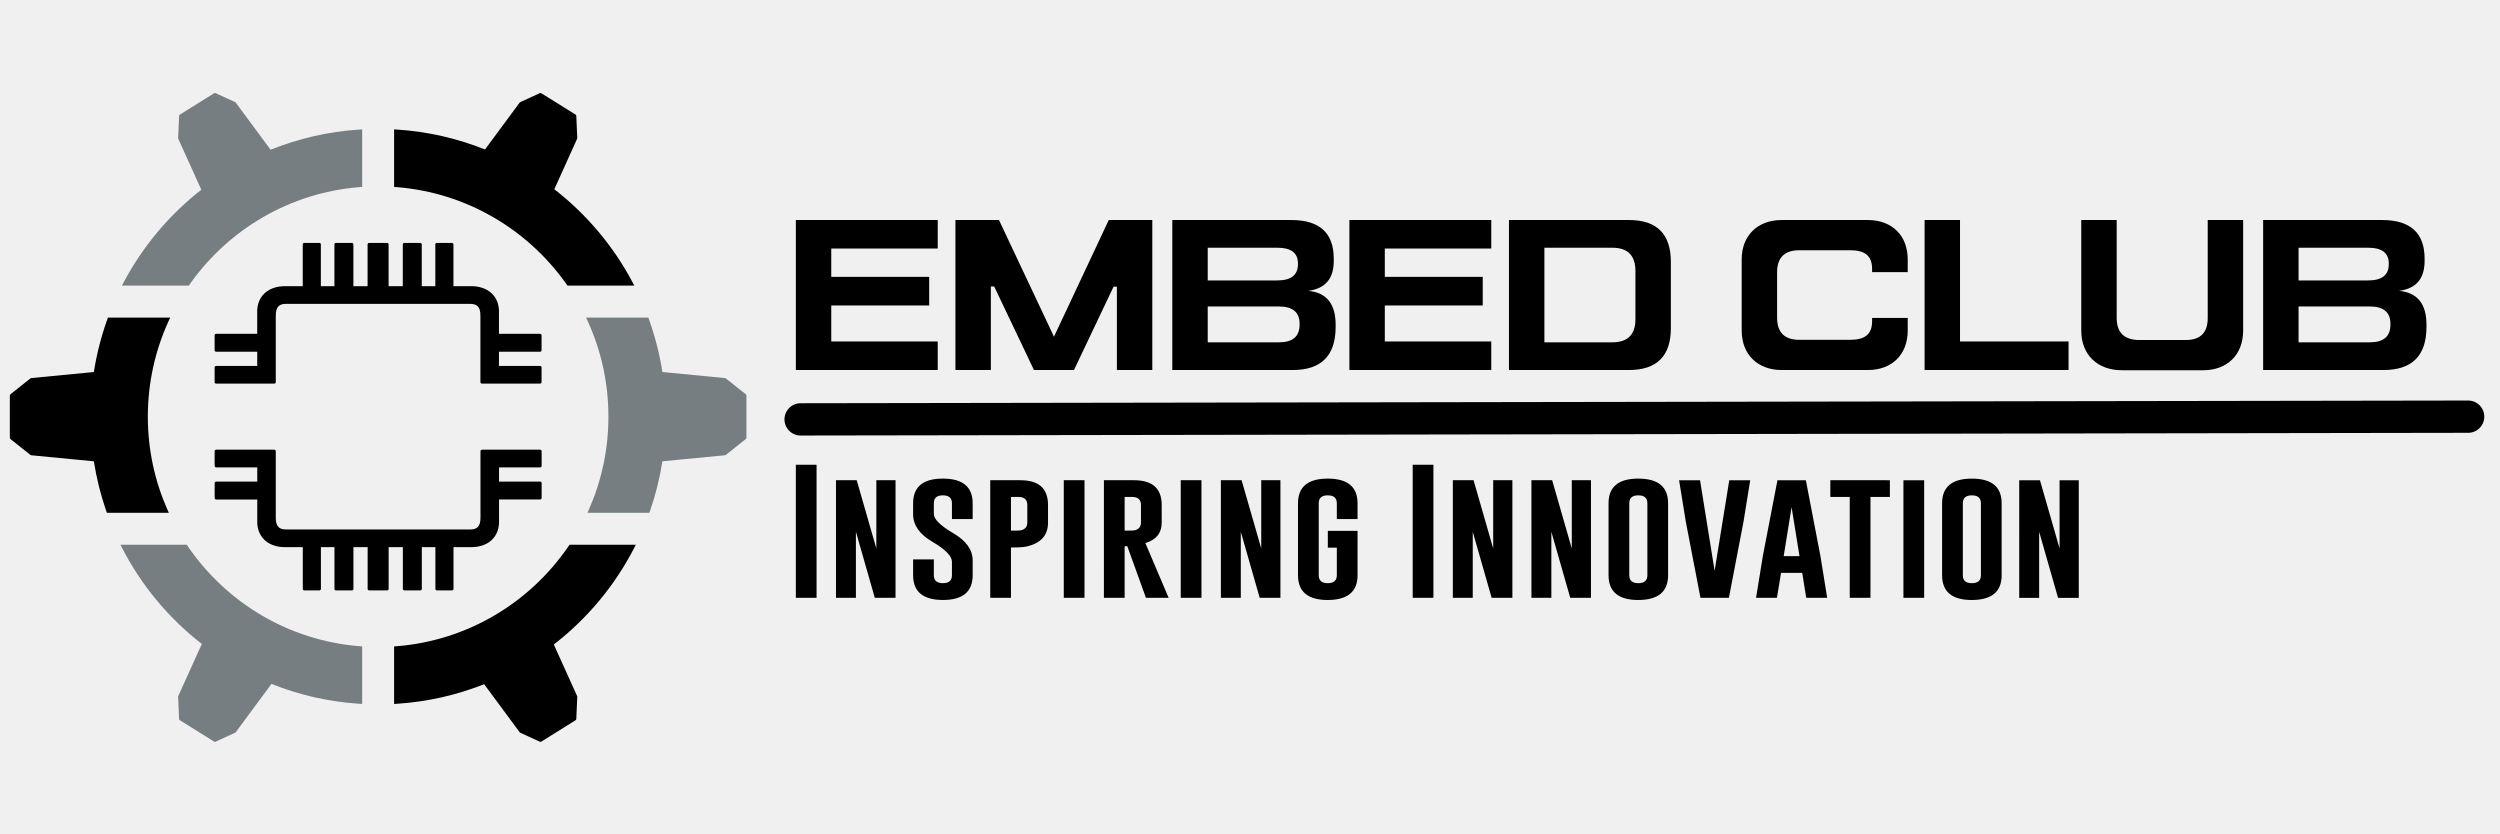
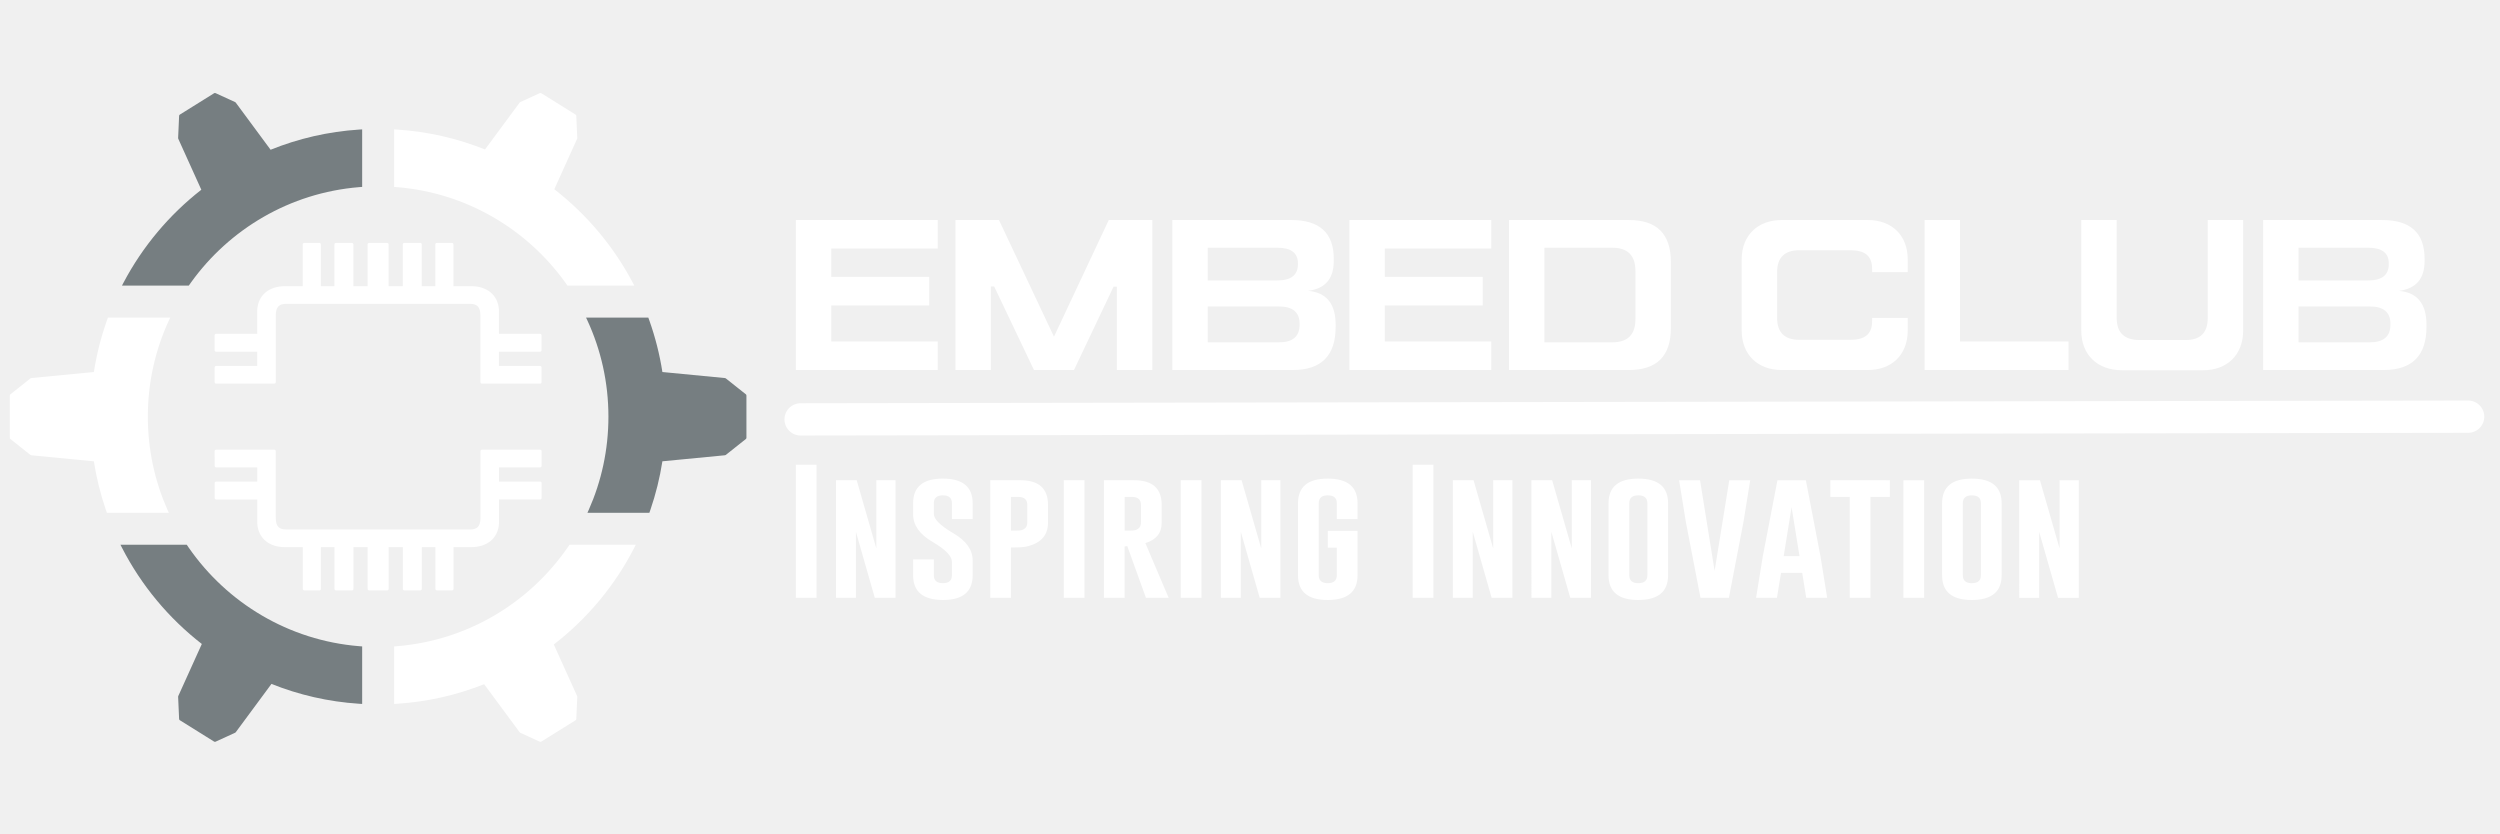
<svg xmlns="http://www.w3.org/2000/svg" width="100%" height="100%" viewBox="0 0 300 100" version="1.1" xml:space="preserve" style="fill-rule:evenodd;clip-rule:evenodd;stroke-linecap:round;stroke-linejoin:round;stroke-miterlimit:1.5;" id="svg16">
  <defs id="defs16">
+         
+         
+     
+         
+     
+         
+     
        
    
            
            
            
            
            
            
            
            
        
                
            
                
            
                
            
                
            
                
            
-         
-         
-     
+                 
+             
                
            
                
            
        
-     
-                 
-             
-         
-     
            
            
        </defs>
-   <path d="m 1.18,52.54 v -5.081 c 0,-0.055 0.025,-0.108 0.069,-0.142 l 2.407,-1.911 c 0.027,-0.022 0.061,-0.035 0.095,-0.038 L 11.263,44.643 c 0.332,-2.127 0.859,-4.191 1.561,-6.171 0.043,-0.121 0.087,-0.242 0.131,-0.363 h 7.471 c -0.058,0.121 -0.114,0.242 -0.17,0.363 -1.615,3.51 -2.516,7.415 -2.516,11.528 0,3.975 0.841,7.755 2.355,11.172 0.054,0.121 0.109,0.242 0.164,0.363 h -7.432 c -0.043,-0.121 -0.085,-0.242 -0.127,-0.363 -0.64,-1.871 -1.124,-3.815 -1.437,-5.815 L 3.751,54.632 c -0.035,-0.003 -0.068,-0.017 -0.095,-0.038 L 1.249,52.682 c -0.043,-0.034 -0.069,-0.087 -0.069,-0.142 z" id="path1" style="stroke-width:0.181" />
+   <path d="m 1.18,52.54 v -5.081 c 0,-0.055 0.025,-0.108 0.069,-0.142 l 2.407,-1.911 c 0.027,-0.022 0.061,-0.035 0.095,-0.038 L 11.263,44.643 c 0.332,-2.127 0.859,-4.191 1.561,-6.171 0.043,-0.121 0.087,-0.242 0.131,-0.363 h 7.471 c -0.058,0.121 -0.114,0.242 -0.17,0.363 -1.615,3.51 -2.516,7.415 -2.516,11.528 0,3.975 0.841,7.755 2.355,11.172 0.054,0.121 0.109,0.242 0.164,0.363 h -7.432 c -0.043,-0.121 -0.085,-0.242 -0.127,-0.363 -0.64,-1.871 -1.124,-3.815 -1.437,-5.815 L 3.751,54.632 c -0.035,-0.003 -0.068,-0.017 -0.095,-0.038 L 1.249,52.682 c -0.043,-0.034 -0.069,-0.087 -0.069,-0.142 z" style="fill:#ffffff;stroke-width:0.181" id="path1" />
  <path d="m 70.495,38.472 c -0.056,-0.121 -0.113,-0.242 -0.17,-0.363 h 7.471 c 0.044,0.121 0.088,0.242 0.131,0.363 0.702,1.981 1.229,4.044 1.561,6.171 l 7.512,0.725 c 0.035,0.003 0.068,0.017 0.095,0.038 l 2.407,1.911 c 0.043,0.034 0.069,0.087 0.069,0.142 v 5.081 c 0,0.055 -0.025,0.108 -0.069,0.142 l -2.407,1.911 c -0.027,0.022 -0.061,0.035 -0.095,0.038 l -7.512,0.725 c -0.312,2 -0.796,3.943 -1.437,5.815 -0.042,0.121 -0.084,0.242 -0.127,0.363 h -7.432 c 0.056,-0.121 0.11,-0.242 0.164,-0.363 1.514,-3.417 2.355,-7.197 2.355,-11.172 0,-4.114 -0.901,-8.019 -2.516,-11.528 z" style="fill:#767e81;stroke-width:0.181" id="path2" />
  <path d="m 22.653,34.276 h -8.018 c 0.062,-0.121 0.125,-0.242 0.189,-0.363 2.295,-4.345 5.489,-8.143 9.335,-11.144 L 21.391,16.649 c -0.012,-0.026 -0.017,-0.054 -0.016,-0.083 l 0.118,-2.666 c 0.003,-0.06 0.034,-0.114 0.085,-0.146 l 4.117,-2.568 c 0.052,-0.032 0.116,-0.036 0.172,-0.011 l 2.352,1.078 c 0.028,0.013 0.052,0.032 0.07,0.057 l 4.182,5.66 c 3.318,-1.339 6.891,-2.178 10.625,-2.422 0.121,-0.008 0.242,-0.015 0.363,-0.022 v 6.904 c -0.121,0.008 -0.242,0.017 -0.363,0.027 -8.311,0.68 -15.587,5.044 -20.187,11.455 -0.086,0.12 -0.172,0.241 -0.256,0.363 z" style="fill:#767e81;stroke-width:0.181" id="path3" />
-   <path d="m 25.754,54.143 c 0,-0.1 0.081,-0.181 0.181,-0.181 h 6.976 c 0.1,0 0.181,0.081 0.181,0.181 v 7.991 c -0.002,0.538 0.11,0.893 0.327,1.111 0.212,0.212 0.517,0.285 0.878,0.289 h 22.155 c 0.361,-0.003 0.666,-0.076 0.878,-0.289 0.217,-0.218 0.329,-0.573 0.327,-1.111 v -7.991 c 0,-0.1 0.081,-0.181 0.181,-0.181 h 6.976 c 0.1,0 0.181,0.081 0.181,0.181 v 1.761 c 0,0.1 -0.081,0.181 -0.181,0.181 h -4.931 v 1.704 h 4.931 c 0.1,0 0.181,0.081 0.181,0.181 v 1.787 c 0,0.1 -0.081,0.181 -0.181,0.181 h -4.931 v 2.855 l -1.81e-4,0.011 c -0.115,1.894 -1.553,2.854 -3.32,2.852 h -2.142 v 5.011 c 0,0.1 -0.081,0.181 -0.181,0.181 h -1.812 c -0.1,0 -0.181,-0.081 -0.181,-0.181 v -5.011 h -1.628 v 5.011 c 0,0.1 -0.081,0.181 -0.181,0.181 h -1.914 c -0.1,0 -0.181,-0.081 -0.181,-0.181 V 65.658 H 46.637 v 5.011 c 0,0.1 -0.081,0.181 -0.181,0.181 h -2.159 c -0.1,0 -0.181,-0.081 -0.181,-0.181 v -5.011 h -1.704 v 5.011 c 0,0.1 -0.081,0.181 -0.181,0.181 h -1.914 c -0.1,0 -0.181,-0.081 -0.181,-0.181 v -5.011 h -1.628 v 5.011 c 0,0.1 -0.081,0.181 -0.181,0.181 h -1.812 c -0.1,0 -0.181,-0.081 -0.181,-0.181 v -5.011 h -2.142 c -1.767,0.002 -3.205,-0.958 -3.32,-2.852 l -1.81e-4,-0.011 v -2.855 h -4.931 c -0.1,0 -0.181,-0.081 -0.181,-0.181 v -1.787 c 0,-0.1 0.081,-0.181 0.181,-0.181 h 4.931 v -1.704 h -4.931 c -0.1,0 -0.181,-0.081 -0.181,-0.181 z" id="path4" style="stroke-width:0.181" />
-   <path d="m 47.292,22.43 v -6.904 c 0.121,0.006 0.242,0.014 0.363,0.022 3.704,0.242 7.25,1.069 10.546,2.39 l 4.158,-5.628 c 0.018,-0.025 0.042,-0.044 0.07,-0.057 l 2.352,-1.078 c 0.055,-0.025 0.12,-0.021 0.172,0.011 l 4.117,2.568 c 0.051,0.032 0.083,0.086 0.085,0.146 l 0.118,2.666 c 0.001,0.028 -0.004,0.057 -0.016,0.083 l -2.741,6.061 c 3.879,3.011 7.101,6.83 9.411,11.203 0.064,0.121 0.127,0.242 0.189,0.363 H 68.098 c -0.084,-0.122 -0.17,-0.243 -0.256,-0.363 -4.601,-6.411 -11.876,-10.775 -20.187,-11.455 -0.121,-0.01 -0.242,-0.019 -0.363,-0.027 z" id="path5" style="stroke-width:0.181" />
-   <path d="m 47.292,84.474 v -6.904 c 0.121,-0.008 0.242,-0.017 0.363,-0.027 8.465,-0.692 15.855,-5.207 20.439,-11.812 0.083,-0.12 0.166,-0.241 0.248,-0.363 h 7.955 c -0.06,0.121 -0.122,0.242 -0.184,0.363 -2.333,4.546 -5.645,8.508 -9.657,11.607 l 2.801,6.194 c 0.012,0.026 0.017,0.054 0.016,0.083 l -0.118,2.666 c -0.003,0.06 -0.034,0.114 -0.085,0.146 l -4.117,2.568 c -0.052,0.032 -0.116,0.036 -0.172,0.011 l -2.352,-1.078 c -0.028,-0.013 -0.052,-0.032 -0.07,-0.057 l -4.261,-5.768 c -3.266,1.297 -6.777,2.11 -10.443,2.349 -0.121,0.008 -0.242,0.015 -0.363,0.022 z" id="path6" style="stroke-width:0.181" />
+   <path d="m 25.754,54.143 c 0,-0.1 0.081,-0.181 0.181,-0.181 h 6.976 c 0.1,0 0.181,0.081 0.181,0.181 v 7.991 c -0.002,0.538 0.11,0.893 0.327,1.111 0.212,0.212 0.517,0.285 0.878,0.289 h 22.155 c 0.361,-0.003 0.666,-0.076 0.878,-0.289 0.217,-0.218 0.329,-0.573 0.327,-1.111 v -7.991 c 0,-0.1 0.081,-0.181 0.181,-0.181 h 6.976 c 0.1,0 0.181,0.081 0.181,0.181 v 1.761 c 0,0.1 -0.081,0.181 -0.181,0.181 h -4.931 v 1.704 h 4.931 c 0.1,0 0.181,0.081 0.181,0.181 v 1.787 c 0,0.1 -0.081,0.181 -0.181,0.181 h -4.931 v 2.855 l -1.81e-4,0.011 c -0.115,1.894 -1.553,2.854 -3.32,2.852 h -2.142 v 5.011 c 0,0.1 -0.081,0.181 -0.181,0.181 h -1.812 c -0.1,0 -0.181,-0.081 -0.181,-0.181 v -5.011 h -1.628 v 5.011 c 0,0.1 -0.081,0.181 -0.181,0.181 h -1.914 c -0.1,0 -0.181,-0.081 -0.181,-0.181 V 65.658 H 46.637 v 5.011 c 0,0.1 -0.081,0.181 -0.181,0.181 h -2.159 c -0.1,0 -0.181,-0.081 -0.181,-0.181 v -5.011 h -1.704 v 5.011 c 0,0.1 -0.081,0.181 -0.181,0.181 h -1.914 c -0.1,0 -0.181,-0.081 -0.181,-0.181 v -5.011 h -1.628 v 5.011 c 0,0.1 -0.081,0.181 -0.181,0.181 h -1.812 c -0.1,0 -0.181,-0.081 -0.181,-0.181 v -5.011 h -2.142 c -1.767,0.002 -3.205,-0.958 -3.32,-2.852 l -1.81e-4,-0.011 v -2.855 h -4.931 c -0.1,0 -0.181,-0.081 -0.181,-0.181 v -1.787 c 0,-0.1 0.081,-0.181 0.181,-0.181 h 4.931 v -1.704 h -4.931 c -0.1,0 -0.181,-0.081 -0.181,-0.181 z" style="fill:#ffffff;stroke-width:0.181" id="path4" />
+   <path d="m 47.292,22.43 v -6.904 c 0.121,0.006 0.242,0.014 0.363,0.022 3.704,0.242 7.25,1.069 10.546,2.39 l 4.158,-5.628 c 0.018,-0.025 0.042,-0.044 0.07,-0.057 l 2.352,-1.078 c 0.055,-0.025 0.12,-0.021 0.172,0.011 l 4.117,2.568 c 0.051,0.032 0.083,0.086 0.085,0.146 l 0.118,2.666 c 0.001,0.028 -0.004,0.057 -0.016,0.083 l -2.741,6.061 c 3.879,3.011 7.101,6.83 9.411,11.203 0.064,0.121 0.127,0.242 0.189,0.363 H 68.098 c -0.084,-0.122 -0.17,-0.243 -0.256,-0.363 -4.601,-6.411 -11.876,-10.775 -20.187,-11.455 -0.121,-0.01 -0.242,-0.019 -0.363,-0.027 z" style="fill:#ffffff;stroke-width:0.181" id="path5" />
+   <path d="m 47.292,84.474 v -6.904 c 0.121,-0.008 0.242,-0.017 0.363,-0.027 8.465,-0.692 15.855,-5.207 20.439,-11.812 0.083,-0.12 0.166,-0.241 0.248,-0.363 h 7.955 c -0.06,0.121 -0.122,0.242 -0.184,0.363 -2.333,4.546 -5.645,8.508 -9.657,11.607 l 2.801,6.194 c 0.012,0.026 0.017,0.054 0.016,0.083 l -0.118,2.666 c -0.003,0.06 -0.034,0.114 -0.085,0.146 l -4.117,2.568 c -0.052,0.032 -0.116,0.036 -0.172,0.011 l -2.352,-1.078 c -0.028,-0.013 -0.052,-0.032 -0.07,-0.057 l -4.261,-5.768 c -3.266,1.297 -6.777,2.11 -10.443,2.349 -0.121,0.008 -0.242,0.015 -0.363,0.022 z" style="fill:#ffffff;stroke-width:0.181" id="path6" />
  <path d="m 14.638,65.73 c -0.062,-0.121 -0.123,-0.242 -0.184,-0.363 h 7.955 c 0.082,0.122 0.164,0.243 0.248,0.363 4.585,6.605 11.974,11.12 20.439,11.812 0.121,0.01 0.242,0.019 0.363,0.027 v 6.904 c -0.121,-0.006 -0.242,-0.014 -0.363,-0.022 -3.695,-0.241 -7.233,-1.065 -10.522,-2.381 l -4.285,5.799 c -0.018,0.025 -0.042,0.044 -0.07,0.057 l -2.352,1.078 c -0.055,0.025 -0.12,0.021 -0.172,-0.011 l -4.117,-2.568 c -0.051,-0.032 -0.083,-0.086 -0.085,-0.146 l -0.118,-2.666 c -0.001,-0.029 0.004,-0.057 0.016,-0.083 l 2.828,-6.253 c -3.978,-3.09 -7.263,-7.031 -9.581,-11.548 z" style="fill:#767e81;stroke-width:0.181" id="path7" />
-   <path d="m 25.754,40.241 c 0,-0.1 0.081,-0.181 0.181,-0.181 h 4.931 v -2.855 l 1.81e-4,-0.011 c 0.115,-1.894 1.553,-2.854 3.32,-2.852 h 2.142 v -5.011 c 0,-0.1 0.081,-0.181 0.181,-0.181 h 1.812 c 0.1,0 0.181,0.081 0.181,0.181 v 5.011 h 1.628 v -5.011 c 0,-0.1 0.081,-0.181 0.181,-0.181 h 1.914 c 0.1,0 0.181,0.081 0.181,0.181 v 5.011 h 1.704 v -5.011 c 0,-0.1 0.081,-0.181 0.181,-0.181 h 2.159 c 0.1,0 0.181,0.081 0.181,0.181 v 5.011 h 1.704 v -5.011 c 0,-0.1 0.081,-0.181 0.181,-0.181 h 1.914 c 0.1,0 0.181,0.081 0.181,0.181 v 5.011 h 1.628 v -5.011 c 0,-0.1 0.081,-0.181 0.181,-0.181 h 1.812 c 0.1,0 0.181,0.081 0.181,0.181 v 5.011 h 2.142 c 1.767,-0.002 3.205,0.958 3.32,2.852 l 1.81e-4,0.011 v 2.855 h 4.931 c 0.1,0 0.181,0.081 0.181,0.181 v 1.787 c 0,0.1 -0.081,0.181 -0.181,0.181 h -4.931 v 1.704 h 4.931 c 0.1,0 0.181,0.081 0.181,0.181 v 1.761 c 0,0.1 -0.081,0.181 -0.181,0.181 h -6.976 c -0.1,0 -0.181,-0.081 -0.181,-0.181 v -7.991 c 0.002,-0.538 -0.11,-0.893 -0.327,-1.111 -0.212,-0.212 -0.517,-0.285 -0.878,-0.289 H 34.298 c -0.361,0.003 -0.666,0.076 -0.878,0.289 -0.217,0.218 -0.329,0.573 -0.327,1.111 v 7.991 c 0,0.1 -0.081,0.181 -0.181,0.181 h -6.976 c -0.1,0 -0.181,-0.081 -0.181,-0.181 v -1.761 c 0,-0.1 0.081,-0.181 0.181,-0.181 h 4.931 v -1.704 h -4.931 c -0.1,0 -0.181,-0.081 -0.181,-0.181 z" id="path8" style="stroke-width:0.181" />
-   <path d="m 95.502,44.403 h 17.025 V 40.978 H 99.752 v -4.325 h 11.75 V 33.228 H 99.752 v -3.4 h 12.775 V 26.403 H 95.502 Z m 42.775,-18 h -5.225 l -6.575,14 -6.6,-14 h -5.225 v 18 h 4.25 V 34.378 h 0.4 l 4.775,10.025 h 4.8 l 4.75,-10 h 0.4 v 10 h 4.25 z m 6.65,10.375 h 8.575 c 1.625,0 2.45,0.7 2.45,2.075 v 0.1 c 0,1.425 -0.825,2.125 -2.475,2.125 h -8.55 z m 0,-7.05 h 8.375 c 1.625,0 2.45,0.625 2.45,1.875 v 0.1 c 0,1.3 -0.825,1.95 -2.475,1.95 h -8.35 z m 10.2,14.675 c 3.425,0 5.15,-1.725 5.15,-5.175 v -0.275 c 0,-2.4 -1.025,-3.85 -3.3,-4.05 2.1,-0.275 3.075,-1.5 3.075,-3.6 v -0.25 c 0,-3.1 -1.7,-4.65 -5.1,-4.65 H 140.677 v 18 z m 6.8,0 h 17.025 V 40.978 h -12.775 v -4.325 h 11.75 V 33.228 h -11.75 v -3.4 h 12.775 V 26.403 H 161.927 Z M 181.077,26.403 v 18 h 14.375 c 3.375,0 5.05,-1.675 5.05,-5.025 v -7.95 c 0,-3.35 -1.675,-5.025 -5.025,-5.025 z m 4.25,3.325 h 8.15 c 1.85,0 2.775,0.925 2.775,2.8 v 5.775 c 0,1.85 -0.925,2.775 -2.775,2.775 h -8.15 z M 224.152,44.403 c 2.825,0 4.775,-1.8 4.775,-4.75 v -1.5 h -4.275 v 0.4 c 0,1.6 -0.925,2.225 -2.625,2.225 h -6.1 c -1.775,0 -2.675,-0.875 -2.675,-2.65 v -5.45 c 0,-1.775 0.9,-2.65 2.675,-2.65 h 6.1 c 1.7,0 2.625,0.625 2.625,2.225 v 0.4 h 4.275 v -1.525 c 0,-2.925 -1.95,-4.725 -4.775,-4.725 h -10.35 c -2.825,0 -4.8,1.8 -4.8,4.725 v 8.525 c 0,2.95 1.975,4.75 4.8,4.75 z m 6.8,-18 v 18 h 17.275 V 40.978 H 235.202 V 26.403 Z m 33.975,0 v 11.75 c 0,1.775 -0.875,2.65 -2.65,2.65 h -5.525 c -1.825,0 -2.75,-0.875 -2.75,-2.65 V 26.403 h -4.25 v 13.275 c 0,2.925 1.975,4.75 4.875,4.75 h 9.775 c 2.825,0 4.775,-1.825 4.775,-4.75 V 26.403 Z m 10.9,10.375 h 8.575 c 1.625,0 2.45,0.7 2.45,2.075 v 0.1 c 0,1.425 -0.825,2.125 -2.475,2.125 h -8.55 z m 0,-7.05 h 8.375 c 1.625,0 2.45,0.625 2.45,1.875 v 0.1 c 0,1.3 -0.825,1.95 -2.475,1.95 h -8.35 z m 10.2,14.675 c 3.425,0 5.15,-1.725 5.15,-5.175 v -0.275 c 0,-2.4 -1.025,-3.85 -3.3,-4.05 2.1,-0.275 3.075,-1.5 3.075,-3.6 v -0.25 c 0,-3.1 -1.7,-4.65 -5.1,-4.65 h -14.275 v 18 z" id="text11" style="font-size:164.707px;font-family:SportBreak-FreeVersion, 'Sport Break';stroke-width:0.152" aria-label="EMBED CLUB" />
-   <path d="M 96.073,50.326 296.177,50" style="fill:none;stroke:#000000;stroke-width:3.874px" id="path12" />
-   <path d="m 91.896,57.96 h 2.393 v 16.593 h -2.393 z m 4.635,1.928 h 2.393 l 2.267,8.508 v -8.508 h 2.216 v 14.665 h -2.393 l -2.182,-8.237 v 8.237 h -2.3 z m 8.906,2.875 q 0,-3.078 3.434,-3.078 3.442,0 3.442,3.078 v 1.971 h -2.393 v -1.971 q 0,-0.99 -1.04,-0.99 h -0.017 q -1.032,0 -1.032,0.99 v 1.328 q 0,0.981 2.241,2.402 2.241,1.412 2.241,3.391 v 1.852 q 0,3.087 -3.434,3.087 -3.442,-0.009 -3.442,-3.087 v -1.971 h 2.393 v 1.971 q 0,0.99 1.049,0.99 1.04,0 1.04,-0.99 v -1.675 q 0,-1.066 -2.241,-2.486 -2.241,-1.412 -2.241,-3.434 z m 8.906,-2.875 h 3.484 q 3.188,0 3.188,3.087 v 2.199 q 0,2.275 -2.292,2.935 -0.55,0.161 -1.598,0.161 h -0.389 v 6.284 h -2.393 z m 2.393,2.081 v 4.203 h 0.55 q 0.499,0 0.685,-0.059 0.651,-0.228 0.651,-0.939 V 62.975 q 0,-1.006 -1.04,-1.006 z m 6.098,-2.081 h 2.393 v 14.665 h -2.393 z m 4.635,0 h 3.484 q 3.188,0 3.188,3.087 v 2.199 q 0,1.937 -1.886,2.554 l 2.689,6.825 h -2.622 l -2.157,-6.453 -0.304,0.042 v 6.411 h -2.393 z m 2.393,2.081 v 4.203 h 0.55 q 0.499,0 0.685,-0.059 0.651,-0.228 0.651,-0.939 V 62.975 q 0,-1.006 -1.04,-1.006 z m 6.478,-2.081 h 2.393 v 14.665 h -2.393 z m 4.635,0 h 2.393 l 2.267,8.508 v -8.508 h 2.216 v 14.665 h -2.393 l -2.182,-8.237 v 8.237 h -2.3 z m 15.781,11.849 q 0,3.078 -3.442,3.087 -3.434,0 -3.434,-3.087 v -8.973 q 0,-3.078 3.434,-3.078 3.442,0 3.442,3.078 v 1.971 h -2.393 v -1.971 q 0,-0.99 -1.04,-0.99 h -0.017 q -1.032,0 -1.032,0.99 v 8.973 q 0,0.99 1.04,0.99 1.049,0 1.049,-0.99 v -3.442 h -1.04 v -2.089 h 3.434 z M 163.124,57.96 h 2.393 v 16.593 H 163.124 Z m 4.635,1.928 h 2.393 l 2.267,8.508 v -8.508 h 2.216 v 14.665 H 172.241 l -2.182,-8.237 v 8.237 h -2.3 z m 9.075,0 h 2.393 l 2.267,8.508 v -8.508 h 2.216 v 14.665 h -2.393 l -2.182,-8.237 v 8.237 h -2.3 z m 15.781,11.849 q 0,3.078 -3.442,3.087 -3.434,0 -3.434,-3.087 v -8.973 q 0,-3.078 3.434,-3.078 3.442,0 3.442,3.078 z m -2.393,-8.973 q 0,-0.99 -1.04,-0.99 h -0.017 q -1.032,0 -1.032,0.99 v 8.973 q 0,0.99 1.04,0.99 1.049,0 1.049,-0.99 z m 9.413,11.79 h -3.281 l -1.691,-9.481 -0.778,-5.184 h 2.419 l 1.683,11.299 1.691,-11.299 h 2.419 l -0.778,5.201 z m 10.572,-5.201 0.778,5.201 h -2.419 l -0.465,-3.112 h -2.444 l -0.474,3.112 h -2.41 l 0.778,-5.184 1.691,-9.481 h 3.281 z m -2.419,0 -0.913,-6.106 -0.913,6.106 z m 10.436,-9.464 v 2.081 h -2.241 v 12.584 h -2.393 V 61.968 h -2.241 v -2.081 z m 1.565,0 h 2.393 v 14.665 h -2.393 z m 11.341,11.849 q 0,3.078 -3.442,3.087 -3.434,0 -3.434,-3.087 v -8.973 q 0,-3.078 3.434,-3.078 3.442,0 3.442,3.078 z m -2.393,-8.973 q 0,-0.99 -1.04,-0.99 h -0.017 q -1.032,0 -1.032,0.99 v 8.973 q 0,0.99 1.04,0.99 1.049,0 1.049,-0.99 z m 4.423,-2.875 h 2.393 l 2.267,8.508 v -8.508 h 2.216 v 14.665 h -2.393 l -2.182,-8.237 v 8.237 h -2.3 z" id="text14" style="font-size:17.321px;font-family:Gobold;stroke-width:0.158" transform="scale(1.03923,0.9622504)" aria-label="Inspiring Innovation" />
+   <path d="m 25.754,40.241 c 0,-0.1 0.081,-0.181 0.181,-0.181 h 4.931 v -2.855 l 1.81e-4,-0.011 c 0.115,-1.894 1.553,-2.854 3.32,-2.852 h 2.142 v -5.011 c 0,-0.1 0.081,-0.181 0.181,-0.181 h 1.812 c 0.1,0 0.181,0.081 0.181,0.181 v 5.011 h 1.628 v -5.011 c 0,-0.1 0.081,-0.181 0.181,-0.181 h 1.914 c 0.1,0 0.181,0.081 0.181,0.181 v 5.011 h 1.704 v -5.011 c 0,-0.1 0.081,-0.181 0.181,-0.181 h 2.159 c 0.1,0 0.181,0.081 0.181,0.181 v 5.011 h 1.704 v -5.011 c 0,-0.1 0.081,-0.181 0.181,-0.181 h 1.914 c 0.1,0 0.181,0.081 0.181,0.181 v 5.011 h 1.628 v -5.011 c 0,-0.1 0.081,-0.181 0.181,-0.181 h 1.812 c 0.1,0 0.181,0.081 0.181,0.181 v 5.011 h 2.142 c 1.767,-0.002 3.205,0.958 3.32,2.852 l 1.81e-4,0.011 v 2.855 h 4.931 c 0.1,0 0.181,0.081 0.181,0.181 v 1.787 c 0,0.1 -0.081,0.181 -0.181,0.181 h -4.931 v 1.704 h 4.931 c 0.1,0 0.181,0.081 0.181,0.181 v 1.761 c 0,0.1 -0.081,0.181 -0.181,0.181 h -6.976 c -0.1,0 -0.181,-0.081 -0.181,-0.181 v -7.991 c 0.002,-0.538 -0.11,-0.893 -0.327,-1.111 -0.212,-0.212 -0.517,-0.285 -0.878,-0.289 H 34.298 c -0.361,0.003 -0.666,0.076 -0.878,0.289 -0.217,0.218 -0.329,0.573 -0.327,1.111 v 7.991 c 0,0.1 -0.081,0.181 -0.181,0.181 h -6.976 c -0.1,0 -0.181,-0.081 -0.181,-0.181 v -1.761 c 0,-0.1 0.081,-0.181 0.181,-0.181 h 4.931 v -1.704 h -4.931 c -0.1,0 -0.181,-0.081 -0.181,-0.181 z" style="fill:#ffffff;stroke-width:0.181" id="path8" />
+   <path d="M 95.502,44.403 H 112.527 V 40.978 H 99.752 V 36.653 H 111.502 V 33.228 H 99.752 V 29.828 H 112.527 V 26.403 H 95.502 Z M 138.277,26.403 h -5.225 l -6.575,14 -6.6,-14 h -5.225 v 18 h 4.25 V 34.378 h 0.4 l 4.775,10.025 h 4.8 l 4.75,-10 h 0.4 v 10 h 4.25 z m 6.65,10.375 h 8.575 c 1.625,0 2.45,0.7 2.45,2.075 v 0.1 c 0,1.425 -0.825,2.125 -2.475,2.125 h -8.55 z m 0,-7.05 h 8.375 c 1.625,0 2.45,0.625 2.45,1.875 v 0.1 c 0,1.3 -0.825,1.95 -2.475,1.95 h -8.35 z m 10.2,14.675 c 3.425,0 5.15,-1.725 5.15,-5.175 V 38.953 c 0,-2.4 -1.025,-3.85 -3.3,-4.05 2.1,-0.275 3.075,-1.5 3.075,-3.6 v -0.25 c 0,-3.1 -1.7,-4.65 -5.1,-4.65 h -14.275 v 18 z m 6.8,0 h 17.025 V 40.978 H 166.177 v -4.325 h 11.75 V 33.228 H 166.177 v -3.4 h 12.775 V 26.403 H 161.927 Z M 181.077,26.403 v 18 h 14.375 c 3.375,0 5.05,-1.675 5.05,-5.025 V 31.428 c 0,-3.35 -1.675,-5.025 -5.025,-5.025 z m 4.25,3.325 h 8.15 c 1.85,0 2.775,0.925 2.775,2.8 v 5.775 c 0,1.85 -0.925,2.775 -2.775,2.775 h -8.15 z m 38.825,14.675 c 2.825,0 4.775,-1.8 4.775,-4.75 v -1.5 h -4.275 v 0.4 c 0,1.6 -0.925,2.225 -2.625,2.225 h -6.1 c -1.775,0 -2.675,-0.875 -2.675,-2.65 v -5.45 c 0,-1.775 0.9,-2.65 2.675,-2.65 h 6.1 c 1.7,0 2.625,0.625 2.625,2.225 v 0.4 h 4.275 v -1.525 c 0,-2.925 -1.95,-4.725 -4.775,-4.725 h -10.35 c -2.825,0 -4.8,1.8 -4.8,4.725 v 8.525 c 0,2.95 1.975,4.75 4.8,4.75 z m 6.8,-18 v 18 h 17.275 V 40.978 H 235.202 V 26.403 Z m 33.975,0 v 11.75 c 0,1.775 -0.875,2.65 -2.65,2.65 h -5.525 c -1.825,0 -2.75,-0.875 -2.75,-2.65 V 26.403 h -4.25 v 13.275 c 0,2.925 1.975,4.75 4.875,4.75 h 9.775 c 2.825,0 4.775,-1.825 4.775,-4.75 V 26.403 Z m 10.9,10.375 h 8.575 c 1.625,0 2.45,0.7 2.45,2.075 v 0.1 c 0,1.425 -0.825,2.125 -2.475,2.125 h -8.55 z m 0,-7.05 h 8.375 c 1.625,0 2.45,0.625 2.45,1.875 v 0.1 c 0,1.3 -0.825,1.95 -2.475,1.95 h -8.35 z m 10.2,14.675 c 3.425,0 5.15,-1.725 5.15,-5.175 V 38.953 c 0,-2.4 -1.025,-3.85 -3.3,-4.05 2.1,-0.275 3.075,-1.5 3.075,-3.6 v -0.25 c 0,-3.1 -1.7,-4.65 -5.1,-4.65 h -14.275 v 18 z" id="text11" style="font-size:25px;font-family:SportBreak-FreeVersion, 'Sport Break';fill:#ffffff;stroke-width:0.152" aria-label="EMBED CLUB" />
+   <path d="M 96.073,50.326 296.177,50" style="fill:none;stroke:#ffffff;stroke-width:3.874px" id="path12" />
+   <path d="m 91.896,57.96 h 2.393 v 16.593 h -2.393 z m 4.635,1.928 h 2.393 l 2.267,8.508 v -8.508 h 2.216 v 14.665 h -2.393 l -2.182,-8.237 v 8.237 h -2.3 z m 8.906,2.875 q 0,-3.078 3.434,-3.078 3.442,0 3.442,3.078 v 1.971 h -2.393 v -1.971 q 0,-0.99 -1.04,-0.99 h -0.017 q -1.032,0 -1.032,0.99 v 1.328 q 0,0.981 2.241,2.402 2.241,1.412 2.241,3.391 v 1.852 q 0,3.087 -3.434,3.087 -3.442,-0.009 -3.442,-3.087 v -1.971 h 2.393 v 1.971 q 0,0.99 1.049,0.99 1.04,0 1.04,-0.99 v -1.675 q 0,-1.066 -2.241,-2.486 -2.241,-1.412 -2.241,-3.434 z m 8.906,-2.875 h 3.484 q 3.188,0 3.188,3.087 v 2.199 q 0,2.275 -2.292,2.935 -0.55,0.161 -1.598,0.161 h -0.389 v 6.284 h -2.393 z m 2.393,2.081 v 4.203 h 0.55 q 0.499,0 0.685,-0.059 0.651,-0.228 0.651,-0.939 V 62.975 q 0,-1.006 -1.04,-1.006 z m 6.098,-2.081 h 2.393 v 14.665 h -2.393 z m 4.635,0 h 3.484 q 3.188,0 3.188,3.087 v 2.199 q 0,1.937 -1.886,2.554 l 2.689,6.825 h -2.622 l -2.157,-6.453 -0.304,0.042 v 6.411 h -2.393 z m 2.393,2.081 v 4.203 h 0.55 q 0.499,0 0.685,-0.059 0.651,-0.228 0.651,-0.939 V 62.975 q 0,-1.006 -1.04,-1.006 z m 6.478,-2.081 h 2.393 v 14.665 h -2.393 z m 4.635,0 h 2.393 l 2.267,8.508 v -8.508 h 2.216 v 14.665 h -2.393 l -2.182,-8.237 v 8.237 h -2.3 z m 15.781,11.849 q 0,3.078 -3.442,3.087 -3.434,0 -3.434,-3.087 v -8.973 q 0,-3.078 3.434,-3.078 3.442,0 3.442,3.078 v 1.971 h -2.393 v -1.971 q 0,-0.99 -1.04,-0.99 h -0.017 q -1.032,0 -1.032,0.99 v 8.973 q 0,0.99 1.04,0.99 1.049,0 1.049,-0.99 v -3.442 h -1.04 v -2.089 h 3.434 z M 163.124,57.96 h 2.393 v 16.593 H 163.124 Z m 4.635,1.928 h 2.393 l 2.267,8.508 v -8.508 h 2.216 v 14.665 H 172.241 l -2.182,-8.237 v 8.237 h -2.3 z m 9.075,0 h 2.393 l 2.267,8.508 v -8.508 h 2.216 v 14.665 h -2.393 l -2.182,-8.237 v 8.237 h -2.3 z m 15.781,11.849 q 0,3.078 -3.442,3.087 -3.434,0 -3.434,-3.087 v -8.973 q 0,-3.078 3.434,-3.078 3.442,0 3.442,3.078 z m -2.393,-8.973 q 0,-0.99 -1.04,-0.99 h -0.017 q -1.032,0 -1.032,0.99 v 8.973 q 0,0.99 1.04,0.99 1.049,0 1.049,-0.99 z m 9.413,11.79 h -3.281 l -1.691,-9.481 -0.778,-5.184 h 2.419 l 1.683,11.299 1.691,-11.299 h 2.419 l -0.778,5.201 z m 10.572,-5.201 0.778,5.201 h -2.419 l -0.465,-3.112 h -2.444 l -0.474,3.112 h -2.41 l 0.778,-5.184 1.691,-9.481 h 3.281 z m -2.419,0 -0.913,-6.106 -0.913,6.106 z m 10.436,-9.464 v 2.081 h -2.241 v 12.584 h -2.393 V 61.968 h -2.241 v -2.081 z m 1.565,0 h 2.393 v 14.665 h -2.393 z m 11.341,11.849 q 0,3.078 -3.442,3.087 -3.434,0 -3.434,-3.087 v -8.973 q 0,-3.078 3.434,-3.078 3.442,0 3.442,3.078 z m -2.393,-8.973 q 0,-0.99 -1.04,-0.99 h -0.017 q -1.032,0 -1.032,0.99 v 8.973 q 0,0.99 1.04,0.99 1.049,0 1.049,-0.99 z m 4.423,-2.875 h 2.393 l 2.267,8.508 v -8.508 h 2.216 v 14.665 h -2.393 l -2.182,-8.237 v 8.237 h -2.3 z" id="text14" style="font-size:17.321px;font-family:Gobold;fill:#ffffff;stroke-width:0.158" transform="scale(1.03923,0.9622504)" aria-label="Inspiring Innovation" />
</svg>
